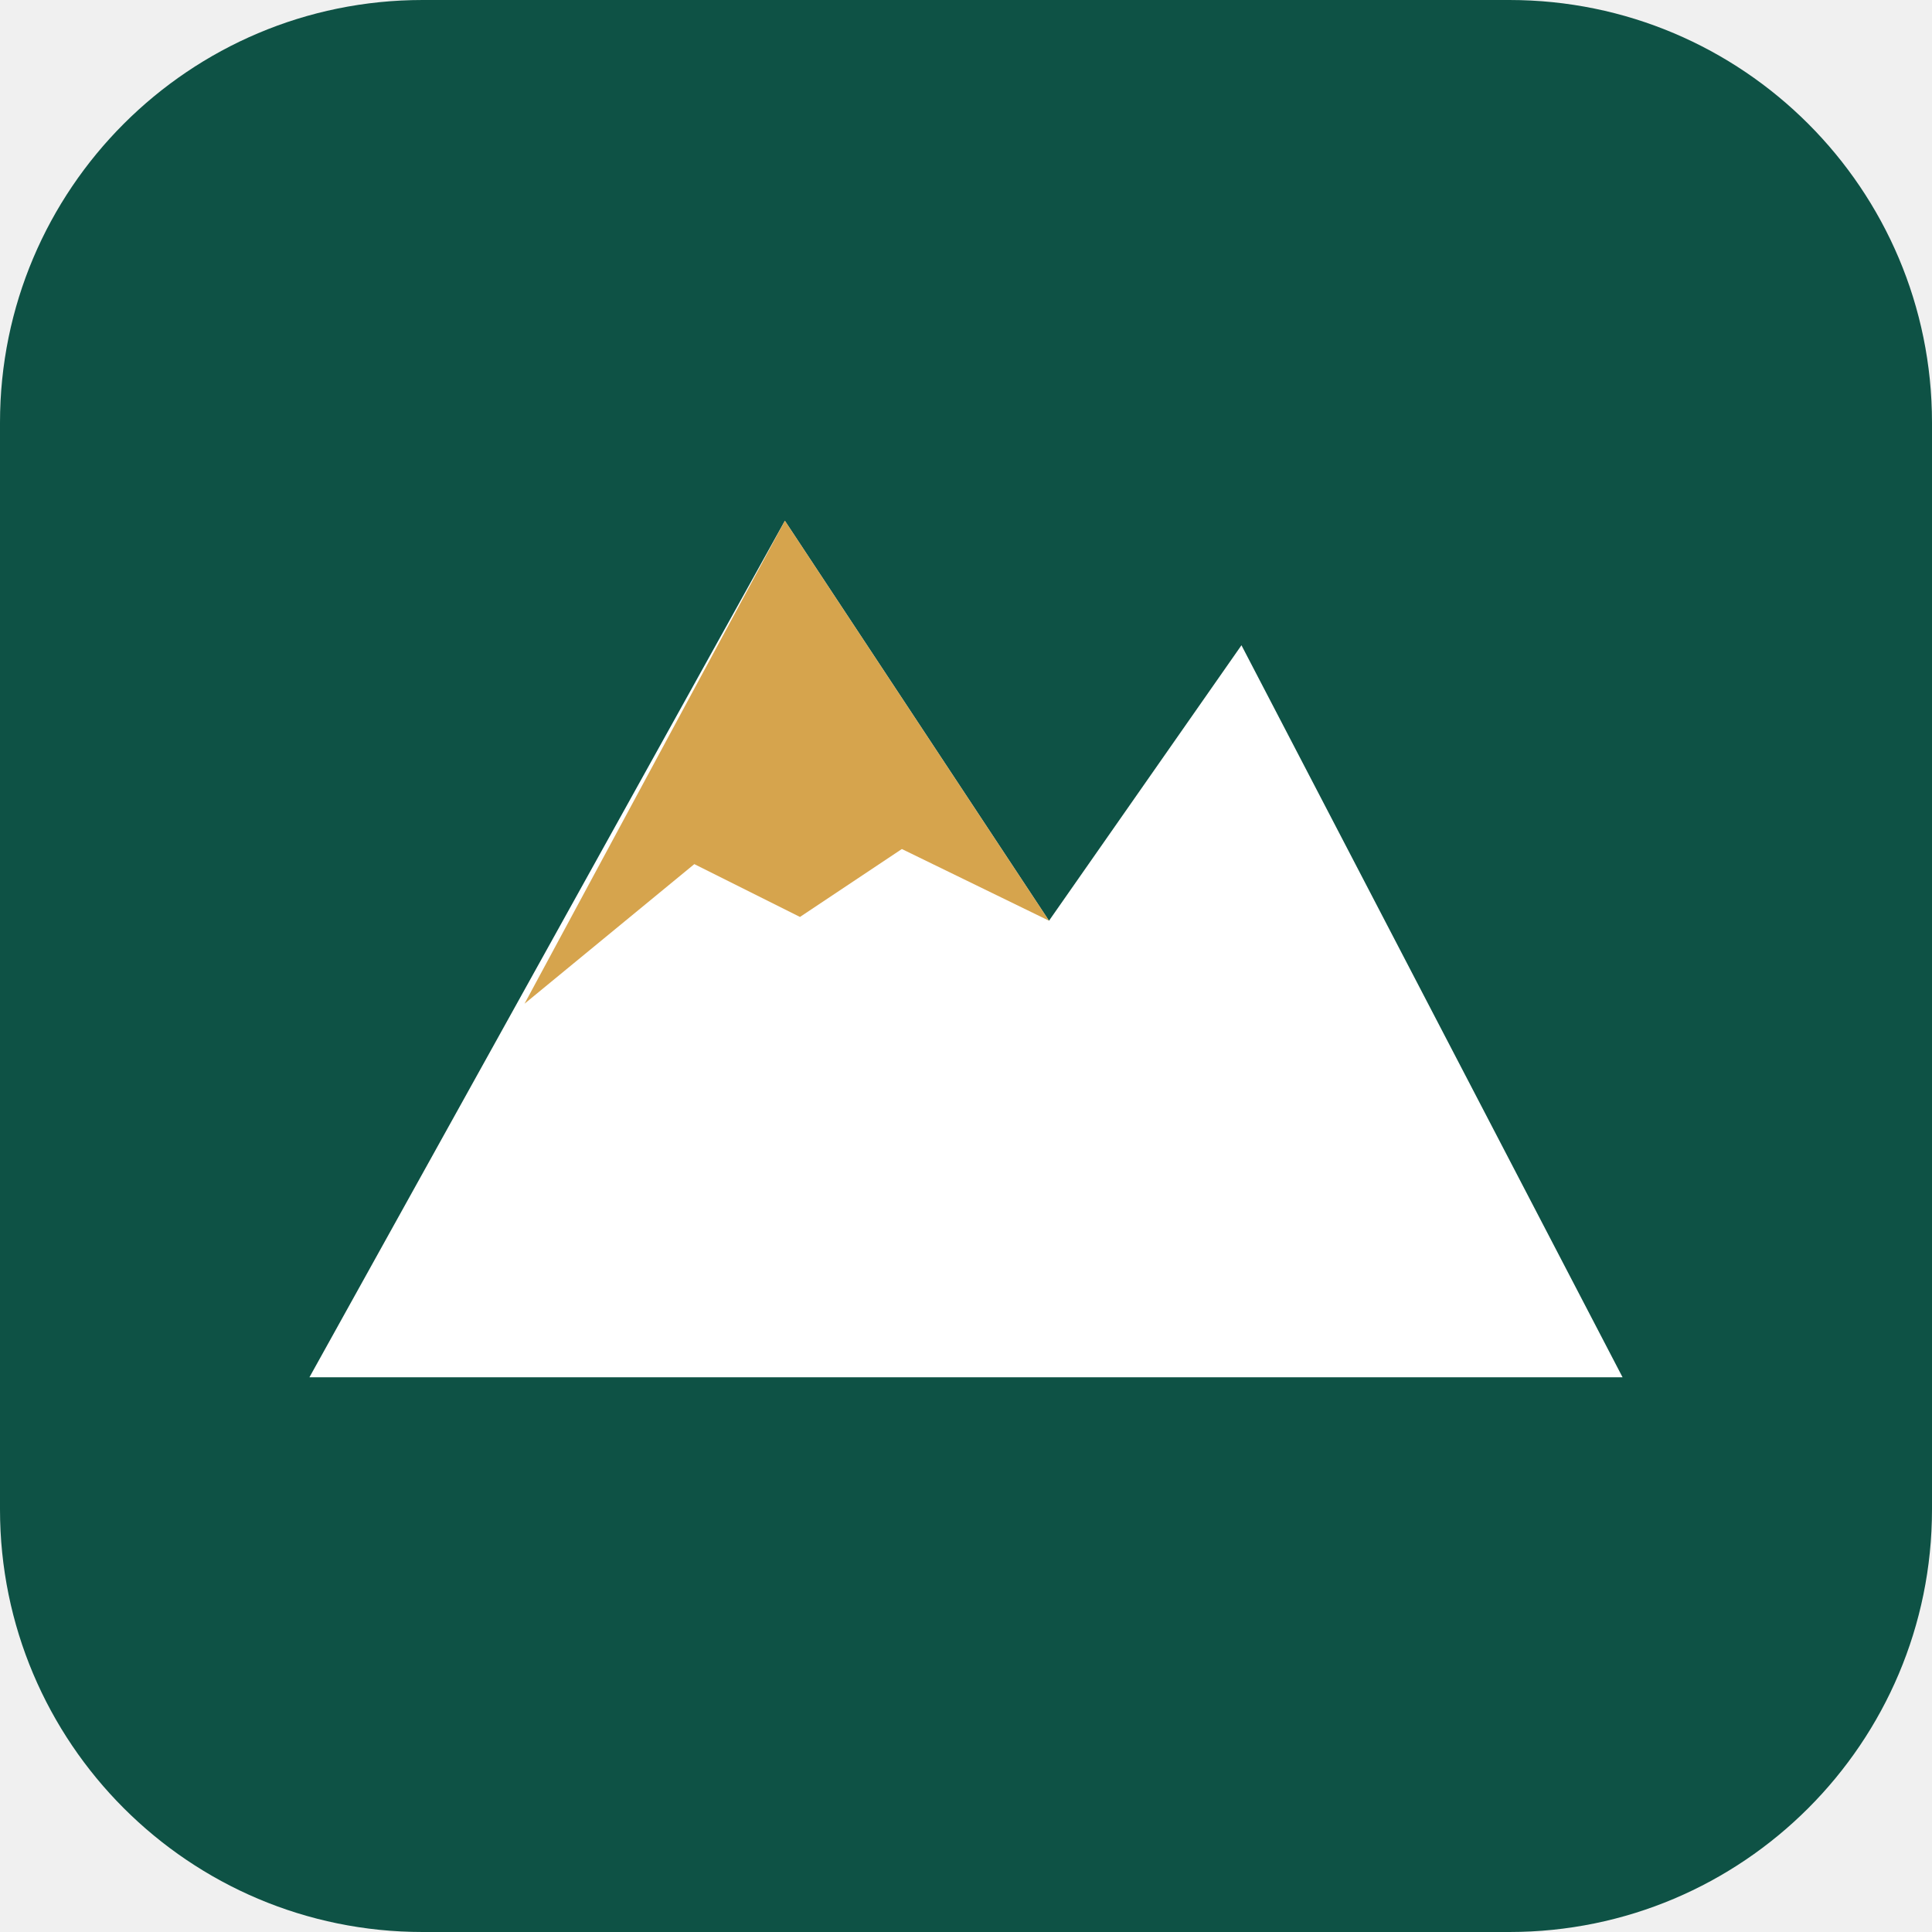
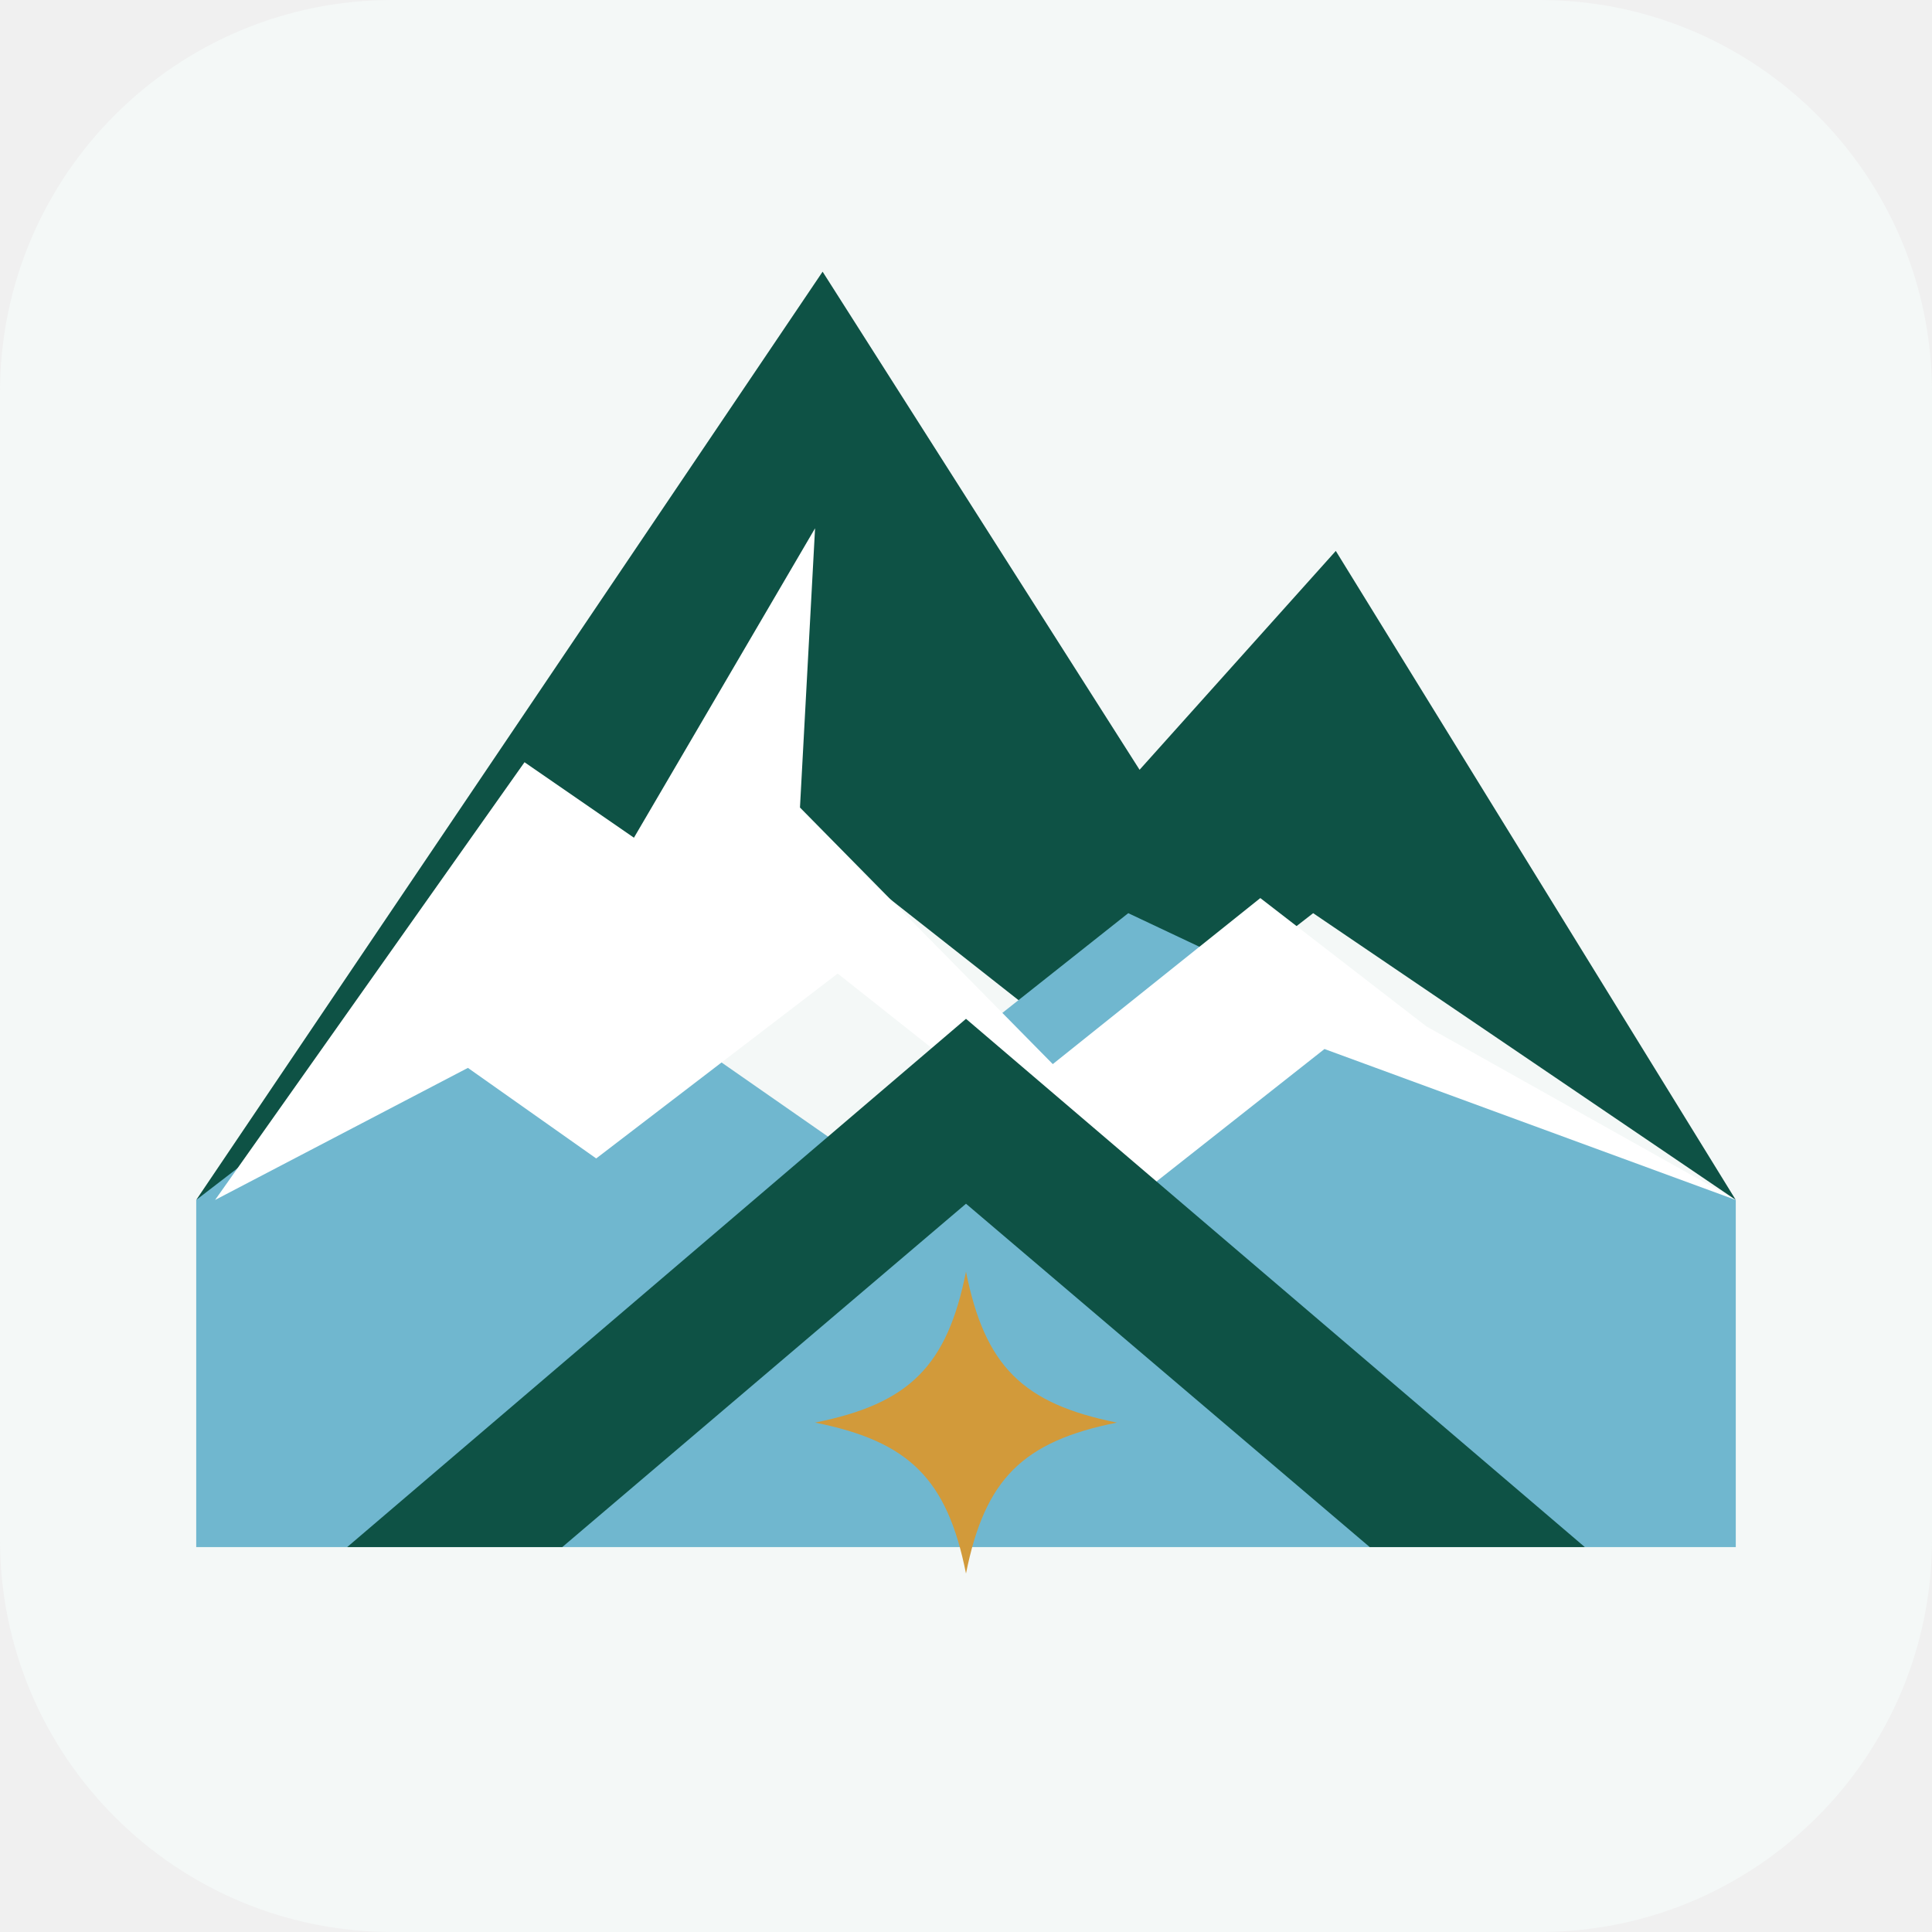
- <svg xmlns="http://www.w3.org/2000/svg" viewBox="0 0 512 512">
-   <rect width="512" height="512" rx="112" fill="#0e5245" />
-   <path d="M82 365 208 138l70 106 51-73 101 194H82Z" fill="#fff" />
-   <path d="m208 138 70 106-39-19-27 18-28-14-45 37 69-128Z" fill="#d29a3a" opacity=".9" />
+ <svg xmlns="http://www.w3.org/2000/svg" viewBox="0 0 512 512" role="img" aria-label="High Alpine Cleaning">
+   <rect width="512" height="512" rx="104" fill="#f4f8f7" />
+   <path d="M52 318 218 72l84 132 52-58 106 172-112-76-54 42-61-48-181 82Z" fill="#0e5245" />
+   <path d="m52 318 91-70 79 55 77-61 161 76v92H52Z" fill="#70b7cf" />
+   <path d="M57 318 139 202l29 20 48-82-4 74 67 68 55-44 44 34 82 46-109-40-52 41-77-61-64 49-34-24Z" fill="#fff" />
+   <path d="m92 410 164-140 164 140h-57l-107-91-107 91Z" fill="#0e5245" />
+   <path d="M256 337c5 25 15 35 40 40-25 5-35 15-40 40-5-25-15-35-40-40 25-5 35-15 40-40Z" fill="#d29a3a" />
</svg>
